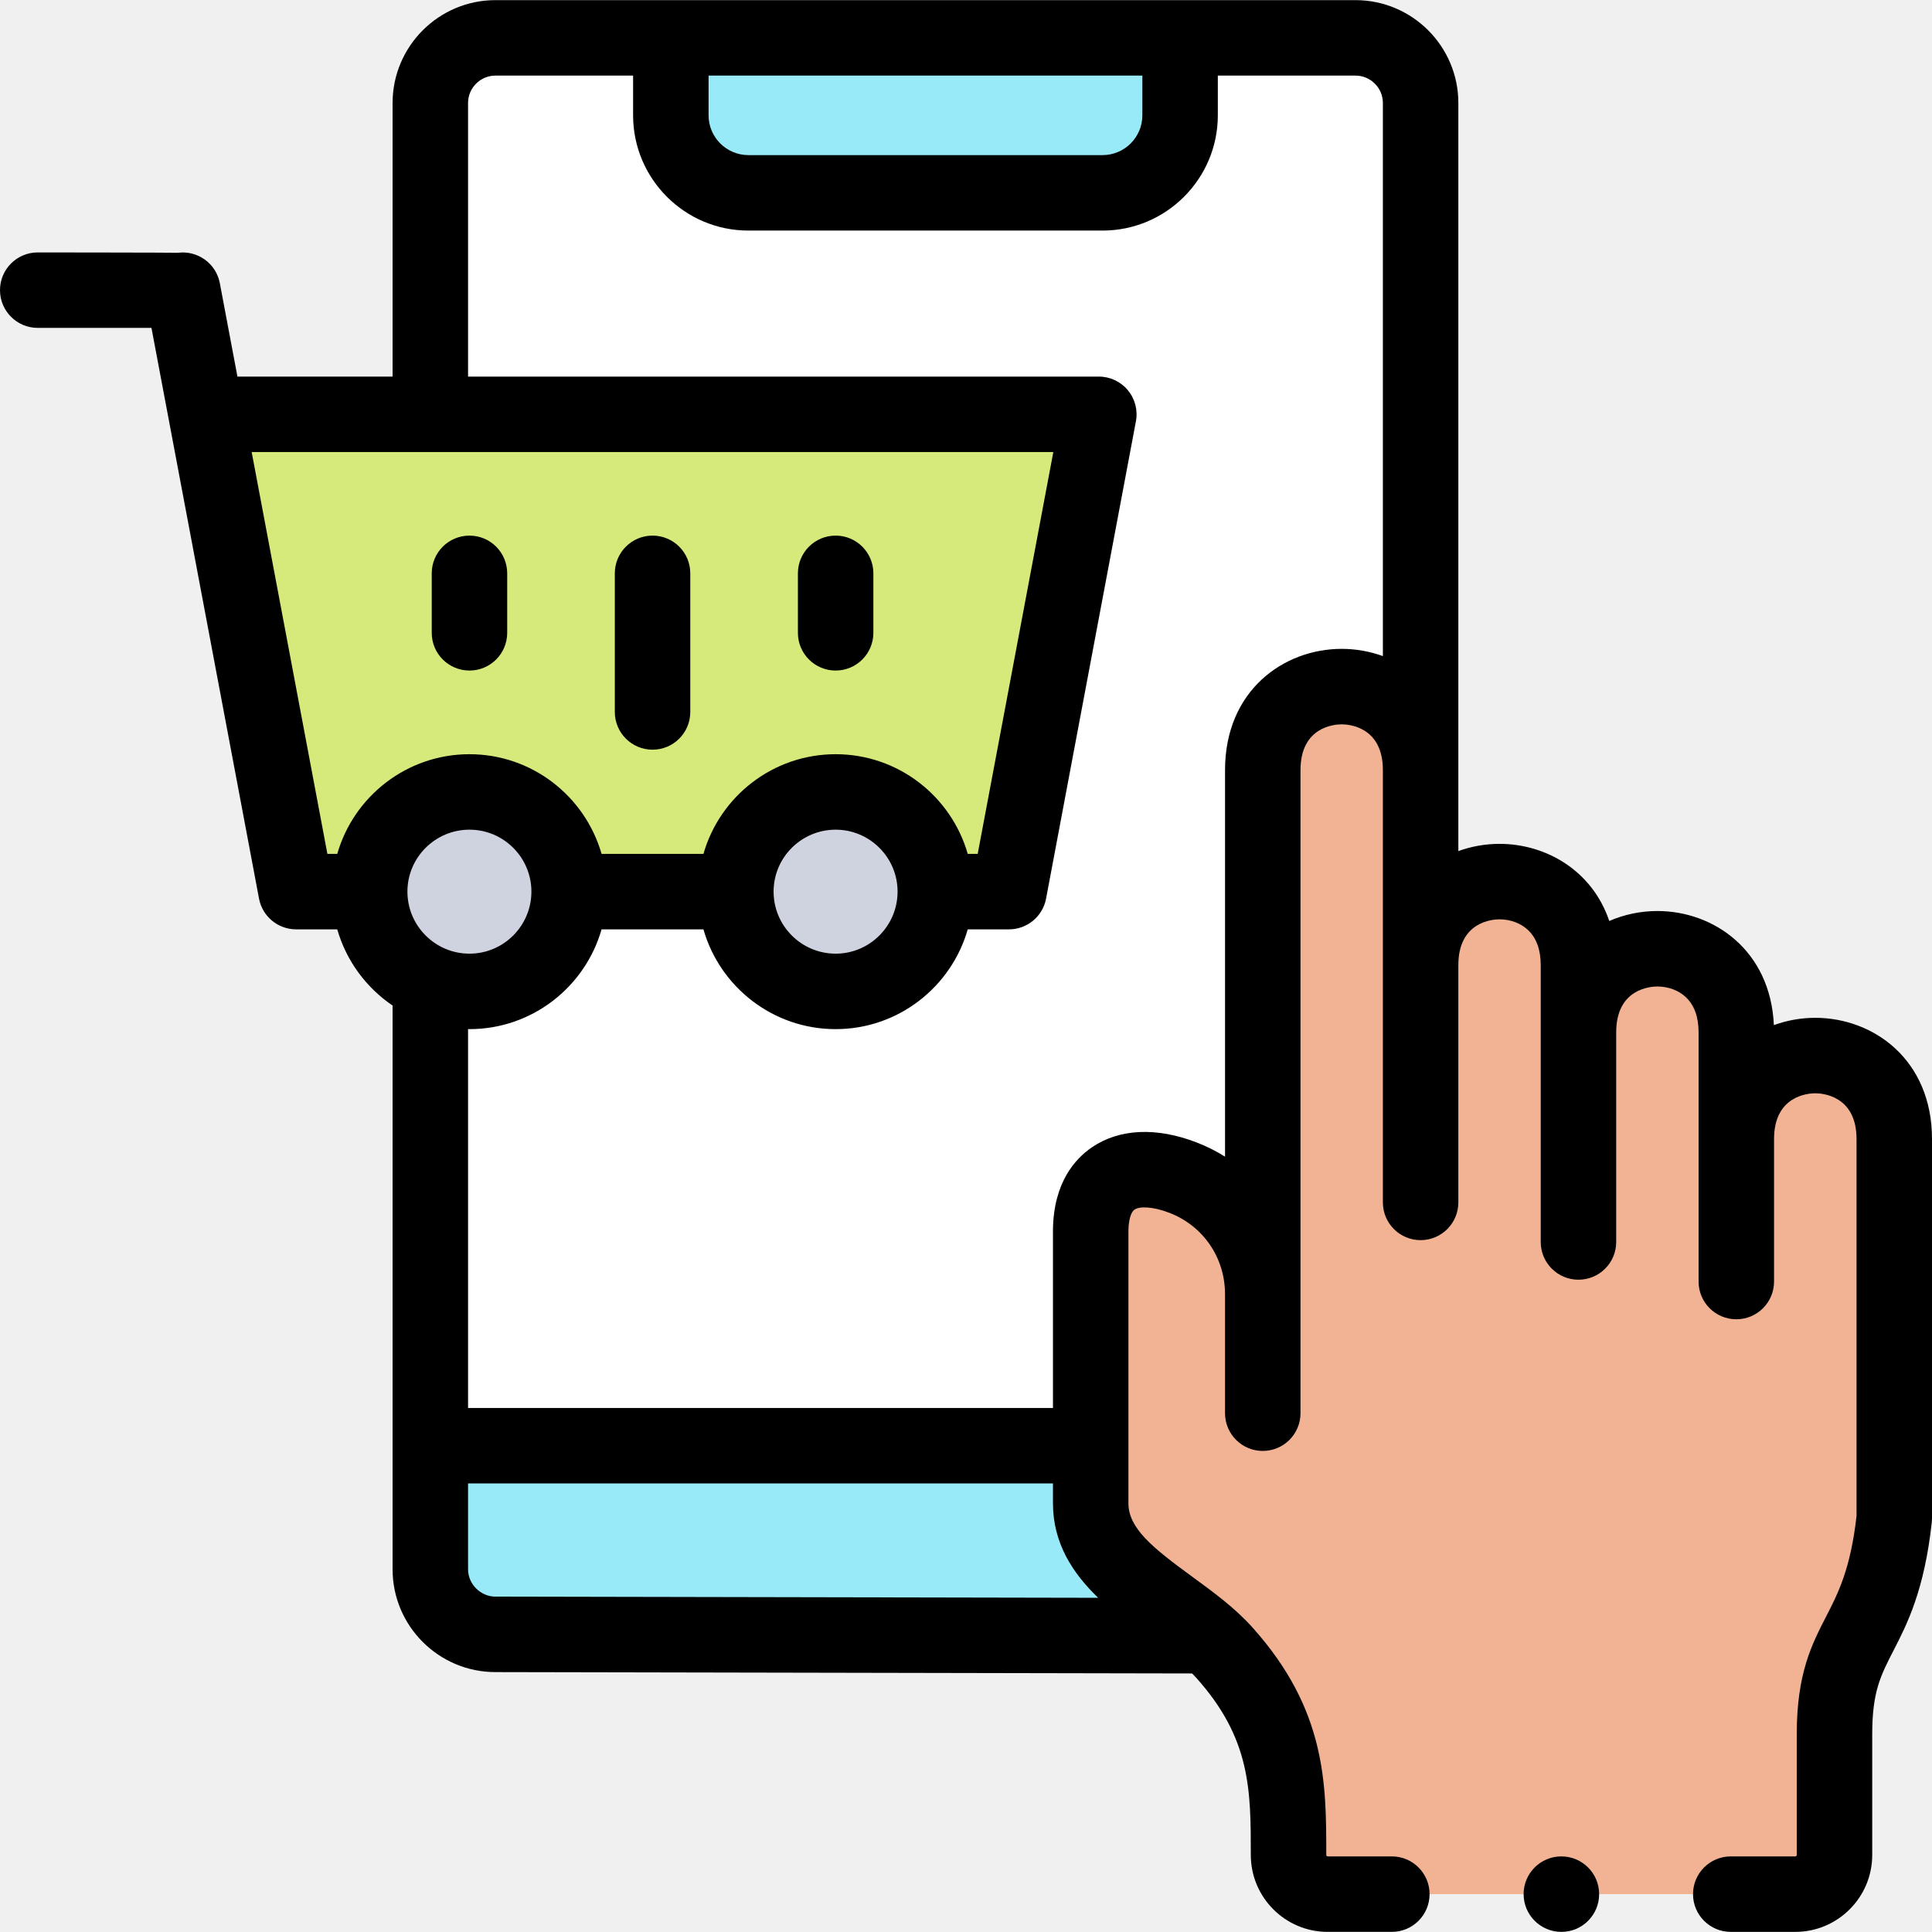
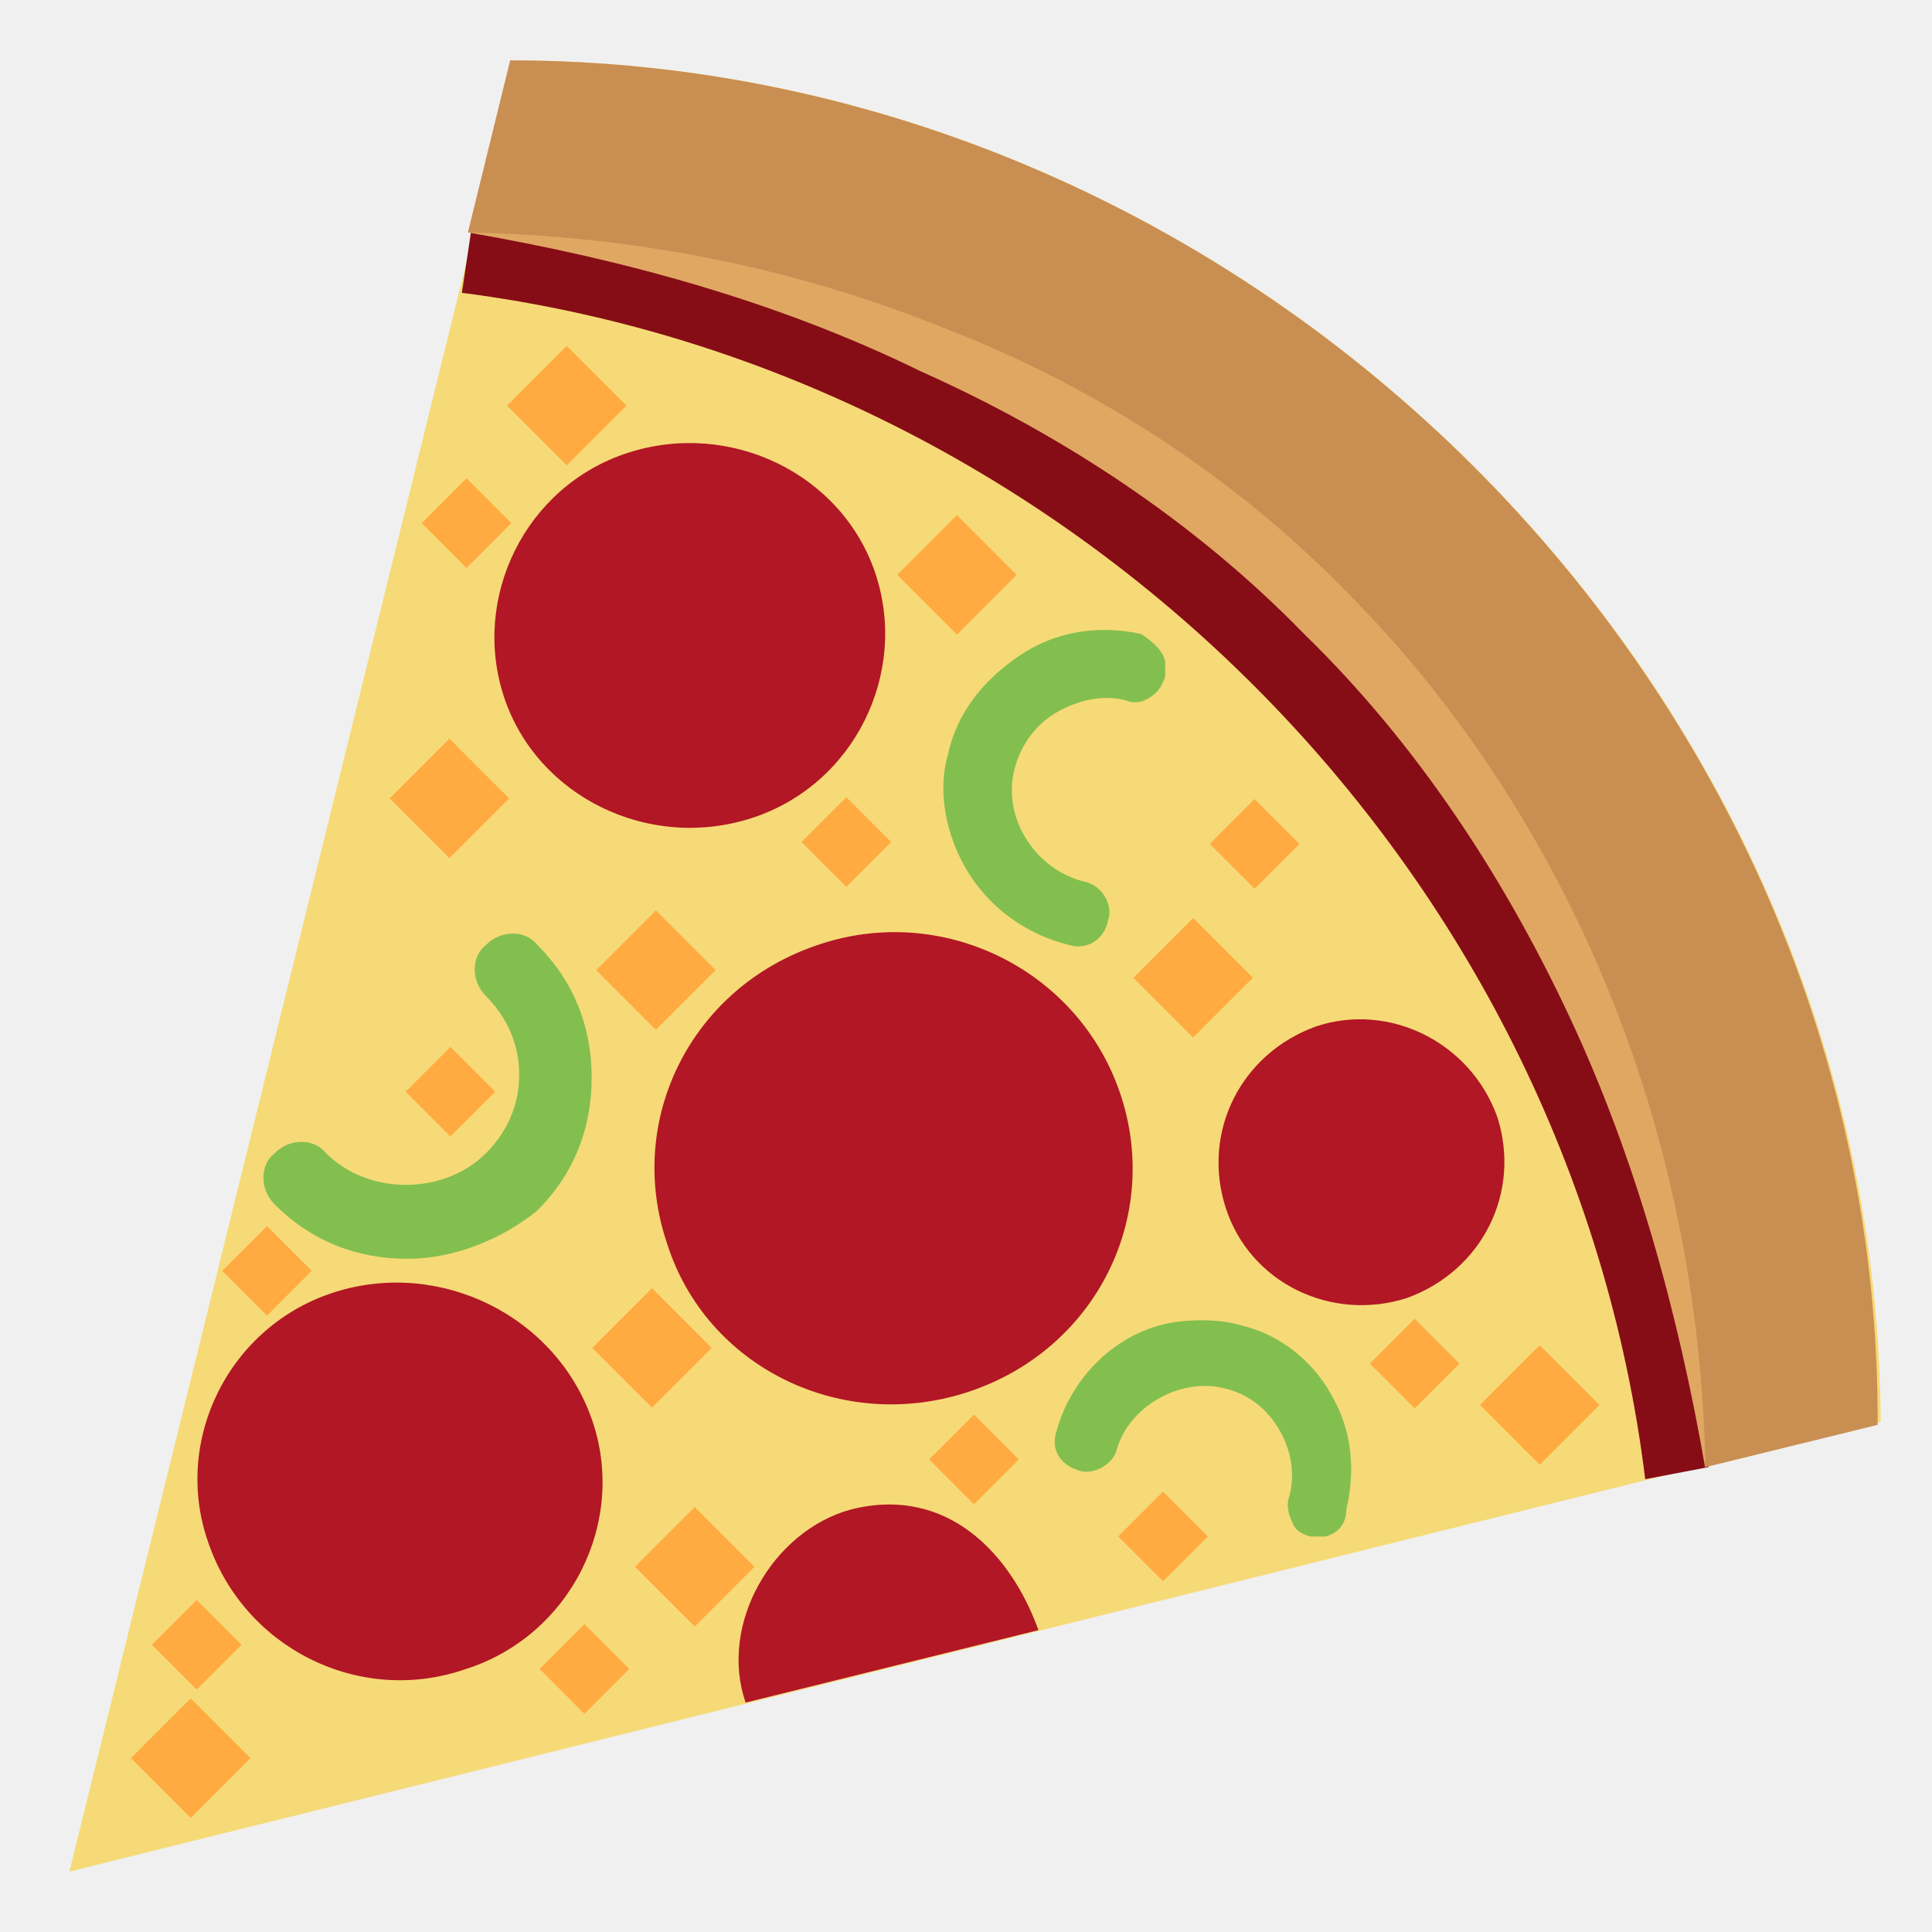
- <svg xmlns="http://www.w3.org/2000/svg" id="Capa_1" enable-background="new 0 0 512 512" height="512" viewBox="0 0 512 512" width="512">
-   <g>
-     <g>
-       <path clip-rule="evenodd" d="m114.04 109.799h177.16l-23.806 126.489h-19.527c0 14.596-11.818 26.443-26.414 26.443s-26.442-11.847-26.442-26.443h-44.184c0 14.596-11.818 26.443-26.414 26.443-3.684 0-7.199-.765-10.373-2.126v122.522h175.006v-15.928-41.237c.227-15.22 11.506-18.876 24.43-13.887 12.413 4.761 21.171 16.722 21.171 30.893v-138.876c0-29.475 41.718-29.504 41.831-.142v-176.654c0-9.495-7.765-17.26-17.26-17.26h-46.479v20.519c0 11.308-9.239 20.548-20.547 20.548h-93.865c-11.308 0-20.547-9.239-20.547-20.548v-20.519h-46.48c-9.494 0-17.26 7.766-17.26 17.26z" fill="#fff" fill-rule="evenodd" />
-     </g>
-     <g>
-       <path clip-rule="evenodd" d="m198.326 51.103h93.865c11.308 0 20.547-9.239 20.547-20.548v-20.519h-134.96v20.519c.001 11.309 9.24 20.548 20.548 20.548z" fill="#98eaf9" fill-rule="evenodd" />
-     </g>
-     <g>
-       <path clip-rule="evenodd" d="m195.01 236.288c0-14.596 11.847-26.415 26.442-26.415s26.414 11.819 26.414 26.415h19.527l23.807-126.489h-177.16-59.403l23.835 126.489h19.499c0-14.596 11.847-26.415 26.442-26.415s26.414 11.819 26.414 26.415z" fill="#d5ea7a" fill-rule="evenodd" />
-     </g>
-     <g>
-       <path clip-rule="evenodd" d="m124.413 262.731c14.596 0 26.414-11.847 26.414-26.443s-11.818-26.415-26.414-26.415-26.442 11.819-26.442 26.415c0 10.912 6.632 20.293 16.069 24.317 3.174 1.361 6.688 2.126 10.373 2.126z" fill="#cfd3df" fill-rule="evenodd" />
-     </g>
-     <g>
-       <path clip-rule="evenodd" d="m221.452 262.731c14.596 0 26.414-11.847 26.414-26.443s-11.818-26.415-26.414-26.415-26.442 11.819-26.442 26.415 11.847 26.443 26.442 26.443z" fill="#cfd3df" fill-rule="evenodd" />
-     </g>
-     <g>
-       <path clip-rule="evenodd" d="m131.3 433.122 188.581.368c-12.442-10.77-30.835-18.961-30.835-35.115v-15.248h-175.006v32.763c0 9.466 7.765 17.232 17.26 17.232z" fill="#98eaf9" fill-rule="evenodd" />
-     </g>
-     <g>
-       <path clip-rule="evenodd" d="m475.785 501.964c5.697 0 10.373-4.676 10.373-10.373v-20.236-11.819c0-26.896 12.272-24.374 15.843-57.222v-63.231-6.717-30.496c0-29.475-41.775-29.532-41.86-.113v-.028-28.172c0-29.475-41.775-29.504-41.831-.057v-.028-17.714c0-29.504-41.831-29.504-41.831 0v-25.111-26.556-.142c-.113-29.362-41.831-29.334-41.831.142v138.875c0-14.171-8.757-26.131-21.171-30.893-12.924-4.988-24.203-1.332-24.43 13.887v41.237 15.928 15.248c0 16.155 18.393 24.346 30.835 35.115 1.644 1.445 3.203 2.919 4.591 4.478 16.835 18.791 16.976 35.03 17.005 53.623 0 5.668 4.62 10.316 10.288 10.373h.057 123.962z" fill="#f2b394" fill-rule="evenodd" />
-     </g>
-     <g>
-       <path d="m481.062 269.732c-3.719 0-7.448.653-10.966 1.932-.902-19.859-15.975-30.235-30.872-30.235-4.355 0-8.724.889-12.75 2.64-4.544-13.456-16.868-20.438-29.081-20.438-3.702 0-7.412.647-10.916 1.915v-21.454-176.796c0-15.031-12.229-27.26-27.26-27.26h-227.918c-15.031 0-27.259 12.229-27.259 27.26v72.503h-41.117l-4.666-24.757c-.987-5.235-5.888-8.728-11.104-8.054-.427-.055-37.153-.094-37.153-.094-5.523 0-10 4.477-10 10s4.477 10 10 10h30.139l28.506 151.246c.891 4.726 5.019 8.148 9.827 8.148h10.905c2.381 8.328 7.658 15.442 14.663 20.189v149.413c0 15.016 12.229 27.232 27.24 27.232l184.644.36c.38.385.752.77 1.099 1.159 14.453 16.132 14.453 29.731 14.453 46.95 0 11.234 9.126 20.374 20.344 20.374h17.033c5.523 0 10-4.477 10-10s-4.477-10-10-10h-17.033c-.152 0-.344-.176-.344-.374 0-18.912 0-38.467-19.553-60.291-4.644-5.189-10.415-9.402-15.996-13.477-10.504-7.668-16.882-12.804-16.882-19.448v-72.33c.05-2.748.666-4.846 1.611-5.484 1.274-.86 4.618-.933 9.238.851 8.961 3.437 14.752 11.898 14.752 21.556v31.544c0 5.523 4.477 10 10 10s10-4.477 10-10v-31.544-138.876c0-11.553 9.086-12.138 10.908-12.138 1.824 0 10.923.585 10.923 12.138v114.558c0 5.523 4.477 10 10 10s10-4.477 10-10v-62.89c0-11.543 9.093-12.128 10.916-12.128 2.881 0 5.625 1.027 7.529 2.817 2.247 2.113 3.387 5.246 3.387 9.311v73.376c0 5.523 4.477 10 10 10s10-4.477 10-10v-55.578c0-11.543 9.093-12.128 10.916-12.128 2.881 0 5.625 1.027 7.529 2.817 2.247 2.113 3.387 5.246 3.387 9.311v66.065c0 5.523 4.477 10 10 10s10-4.477 10-10v-37.751c0-11.553 9.099-12.139 10.922-12.139 1.827 0 10.938.585 10.938 12.139v30.496 6.717 62.678c-1.591 14.058-4.876 20.448-8.055 26.63-3.829 7.448-7.788 15.15-7.788 31.145v32.054c0 .174-.198.374-.373.374h-17.118c-5.523 0-10 4.477-10 10s4.477 10 10 10h17.118c11.233 0 20.373-9.14 20.373-20.374v-32.054c0-11.155 2.218-15.47 5.575-22 3.671-7.142 8.24-16.029 10.209-34.141.039-.359.059-.72.059-1.081v-63.23-6.717-30.496c-.001-21.101-15.564-32.141-30.939-32.141zm-293.283-249.696h114.96v10.52c0 5.816-4.731 10.548-10.547 10.548h-93.865c-5.816 0-10.547-4.732-10.547-10.548v-10.52zm-98.4 206.252h-2.616l-20.066-106.489h212.445l-20.042 106.489h-2.641c-4.358-15.23-18.396-26.415-35.007-26.415-16.624 0-30.673 11.184-35.033 26.415h-27c-4.358-15.23-18.396-26.415-35.007-26.415-16.623.001-30.672 11.185-35.033 26.415zm148.487 10c0 9.066-7.363 16.443-16.414 16.443-9.066 0-16.442-7.376-16.442-16.443 0-9.051 7.376-16.415 16.442-16.415 9.051.001 16.414 7.364 16.414 16.415zm-129.895 0c0-9.051 7.376-16.415 16.442-16.415 9.051 0 16.414 7.363 16.414 16.415 0 9.066-7.363 16.443-16.414 16.443-9.066 0-16.442-7.377-16.442-16.443zm23.328 186.834c-3.935 0-7.259-3.312-7.259-7.232v-22.763h155.005v5.248c0 10.667 5.299 18.616 11.983 25.059zm235.179-249.251c-3.506-1.269-7.219-1.917-10.923-1.917-15.359 0-30.908 11.039-30.908 32.138v102.435c-2.359-1.481-4.887-2.753-7.57-3.782-10.575-4.082-20.38-3.642-27.61 1.239-4.652 3.14-10.236 9.476-10.42 21.829 0 .049-.001.099-.001.149v47.165h-155.006v-100.404c.125.001.248.008.373.008 16.613 0 30.654-11.197 35.009-26.443h26.995c4.358 15.246 18.409 26.443 35.036 26.443 16.613 0 30.654-11.197 35.009-26.443h10.932c4.81 0 8.938-3.424 9.828-8.15l23.807-126.489c.55-2.925-.23-5.942-2.13-8.233s-4.721-3.616-7.697-3.616h-167.162v-72.504c0-4.003 3.256-7.26 7.259-7.26h36.479v10.52c0 16.844 13.704 30.548 30.547 30.548h93.865c16.844 0 30.547-13.704 30.547-30.548v-10.52h36.479c4.003 0 7.26 3.257 7.26 7.26v146.575z" />
-       <path d="m172.933 198.674c5.523 0 10-4.477 10-10v-36.731c0-5.523-4.477-10-10-10s-10 4.477-10 10v36.731c0 5.523 4.477 10 10 10z" />
-       <path d="m134.413 167.701v-15.758c0-5.523-4.477-10-10-10s-10 4.477-10 10v15.758c0 5.523 4.477 10 10 10s10-4.477 10-10z" />
-       <path d="m221.452 177.701c5.523 0 10-4.477 10-10v-15.758c0-5.523-4.477-10-10-10s-10 4.477-10 10v15.758c0 5.523 4.477 10 10 10z" />
-       <path d="m413.774 491.964c-5.523 0-10 4.477-10 10s4.477 10 10 10h.028c5.523 0 9.986-4.477 9.986-10s-4.491-10-10.014-10z" />
-     </g>
+ <svg xmlns="http://www.w3.org/2000/svg" viewBox="0 0 64 64" enable-background="new 0 0 64 64">
+   <path d="m62.3 47.1c-.1-24.4-20.8-45-45.2-45.1l-14.8 60 60-14.9" fill="#f6da77" />
+   <path d="m54.5 49l2.1-.4c-1-19-14.6-38.9-41-40.9l-.3 2c20.2 2.6 36.7 19 39.2 39.3" fill="#860d16" />
+   <path d="M56.5,48.6l5.7-1.4C62.3,22.8,41.5,2,16.9,2l-1.4,5.7C39,9.9,54.3,25.3,56.5,48.6z" fill="#c98e52" />
+   <g fill="#83bf4f">
+     <path d="m13.5 41.7c-1.7 0-3.2-.6-4.4-1.8-.5-.5-.5-1.3 0-1.7.5-.5 1.3-.5 1.7 0 1.4 1.4 3.9 1.4 5.3 0 .7-.7 1.1-1.6 1.1-2.6 0-1-.4-1.9-1.1-2.6-.5-.5-.5-1.3 0-1.7.5-.5 1.3-.5 1.7 0 1.2 1.2 1.8 2.7 1.8 4.4 0 1.7-.6 3.2-1.8 4.4-1.1.9-2.7 1.6-4.3 1.6" />
+     <path d="m38.6 21.9c0 .2 0 .3 0 .5-.1.3-.2.5-.5.7-.3.2-.6.2-.8.1-.8-.2-1.6 0-2.3.4-.7.4-1.2 1.1-1.4 1.9-.4 1.6.7 3.3 2.3 3.7.6.1 1 .8.8 1.3-.1.6-.7 1-1.3.8-2-.5-3.5-2-4-4-.2-.8-.2-1.6 0-2.3.3-1.4 1.2-2.5 2.4-3.3 1.2-.8 2.6-1 4-.7.3.2.7.5.8.9" />
+     <path d="m43.9 50.9c-.2 0-.3 0-.5 0-.3-.1-.5-.2-.6-.5-.1-.2-.2-.5-.1-.8.2-.7.1-1.5-.3-2.2-.4-.7-1-1.2-1.8-1.4-1.5-.4-3.2.6-3.6 2-.1.5-.8.9-1.3.7-.6-.2-.9-.7-.7-1.3.5-1.8 2-3.3 3.9-3.6.7-.1 1.5-.1 2.2.1 1.3.3 2.4 1.2 3 2.3.7 1.2.8 2.5.5 3.8 0 .5-.3.8-.7.9" />
+   </g>
+   <g fill="#b21725">
+     <path d="m37.1 36.2c1.4 4.1-.8 8.5-5 9.9-4.2 1.4-8.7-.8-10-4.9-1.4-4.1.8-8.5 5-9.9 4.1-1.4 8.6.8 10 4.9" />
+     <path d="m49.6 37c.8 2.5-.5 5.1-3 6-2.5.8-5.2-.5-6-3-.8-2.5.5-5.1 3-6 2.4-.8 5.1.5 6 3" />
+     <path d="m29 19c1.1 3.3-.7 7-4.1 8.1-3.4 1.1-7.1-.7-8.2-4-1.1-3.3.7-7 4.1-8.1 3.4-1.1 7.1.7 8.2 4" />
+     <path d="m34.4 54l-9.7 2.4c-.9-2.6.9-5.7 3.5-6.4 3.2-.8 5.3 1.5 6.2 4" />
+     <path d="m19.6 47c1.2 3.4-.7 7.2-4.2 8.3-3.5 1.2-7.3-.7-8.5-4.2-1.2-3.4.7-7.2 4.2-8.3 3.5-1.1 7.3.8 8.5 4.2" />
+   </g>
+   <path d="m15.5 7.7c5.3.1 10.6 1.1 15.6 3.1 5 1.9 9.7 4.9 13.5 8.8 3.8 3.8 6.8 8.5 8.8 13.5 2 5 3 10.3 3.1 15.6-.9-5.2-2.3-10.3-4.5-15-2.2-4.7-5.1-9.1-8.8-12.7-3.6-3.7-8-6.6-12.7-8.7-4.7-2.3-9.8-3.7-15-4.6" fill="#e0a763" />
+   <g fill="#ffab41">
+     <path transform="matrix(.7071-.7071.7071.7071-3.9946 17.2545)" d="m17.4 12h2.8v2.8h-2.8z" />
+     <path transform="matrix(.7071-.7071.7071.7071-4.1507 28.0237)" d="m30.3 17.6h2.8v2.8h-2.8z" />
+     <path transform="matrix(.7071-.7071.7071.7071-14.3158 18.3168)" d="m13.5 25h2.8v2.8h-2.8z" />
+     <path transform="matrix(.7071-.7071.7071.7071-16.3143 24.7814)" d="m20.3 30.7h2.8v2.8h-2.8z" />
+     <path transform="matrix(.7071-.7071.7071.7071-11.3159 37.4112)" d="m38.1 31h2.8v2.8h-2.8z" />
+     <path transform="matrix(.7071-.7071.7071.7071-17.9387 49.7234)" d="m49.6 45.1h2.8v2.8h-2.8z" />
+     <path transform="matrix(.7071-.7071.7071.7071-25.2128 28.3886)" d="m20.2 43.2h2.8v2.8h-2.8z" />
+     <path transform="matrix(.7071-.7071.7071.7071-29.9482 31.4675)" d="m21.6 50.5h2.8v2.8h-2.8z" />
+     <path transform="matrix(.7071-.7071.7071.7071-39.29 21.5427)" d="m4.9 56.8h2.8v2.8h-2.8z" />
+     <path transform="matrix(.7071-.7071.7071.7071-7.7377 15.9843)" d="m14.4 16.3h2.1v2.1h-2.1z" />
+     <path transform="matrix(.7071-.7071.7071.7071-11.4898 28.0347)" d="m27 26.8h2.1v2.1h-2.1z" />
+     <path transform="matrix(.7071-.7071.7071.7071-7.5833 37.5714)" d="m40.5 26.9h2.1v2.1h-2.1z" />
+     <path transform="matrix(.7071-.7071.7071.7071-21.212 21.1733)" d="m13.9 35.1h2.1v2.1h-2.1z" />
+     <path transform="matrix(.7071-.7071.7071.7071-27.1462 18.6237)" d="m7.8 41h2.1v2.1h-2.1z" />
+     <path transform="matrix(.7071-.7071.7071.7071-36.6179 20.6153)" d="m5.5 53.4h2.1v2.1h-2.1z" />
+     <path transform="matrix(.7072-.707.707.7072-33.3849 29.894)" d="m18.3 54.2h2.1v2.1h-2.1z" />
+     <path transform="matrix(.7071-.7071.7071.7071-24.7295 36.9615)" d="m31.2 47.3h2.1v2.1h-2.1z" />
+     <path transform="matrix(.7071-.7071.7071.7071-24.6875 42.1982)" d="m37.5 49.8h2.1v2.1h-2.1z" />
+     <path transform="matrix(.7071-.7071.7071.7071-18.1918 46.3728)" d="m45.8 44.1h2.1v2.1h-2.1z" />
  </g>
</svg>
